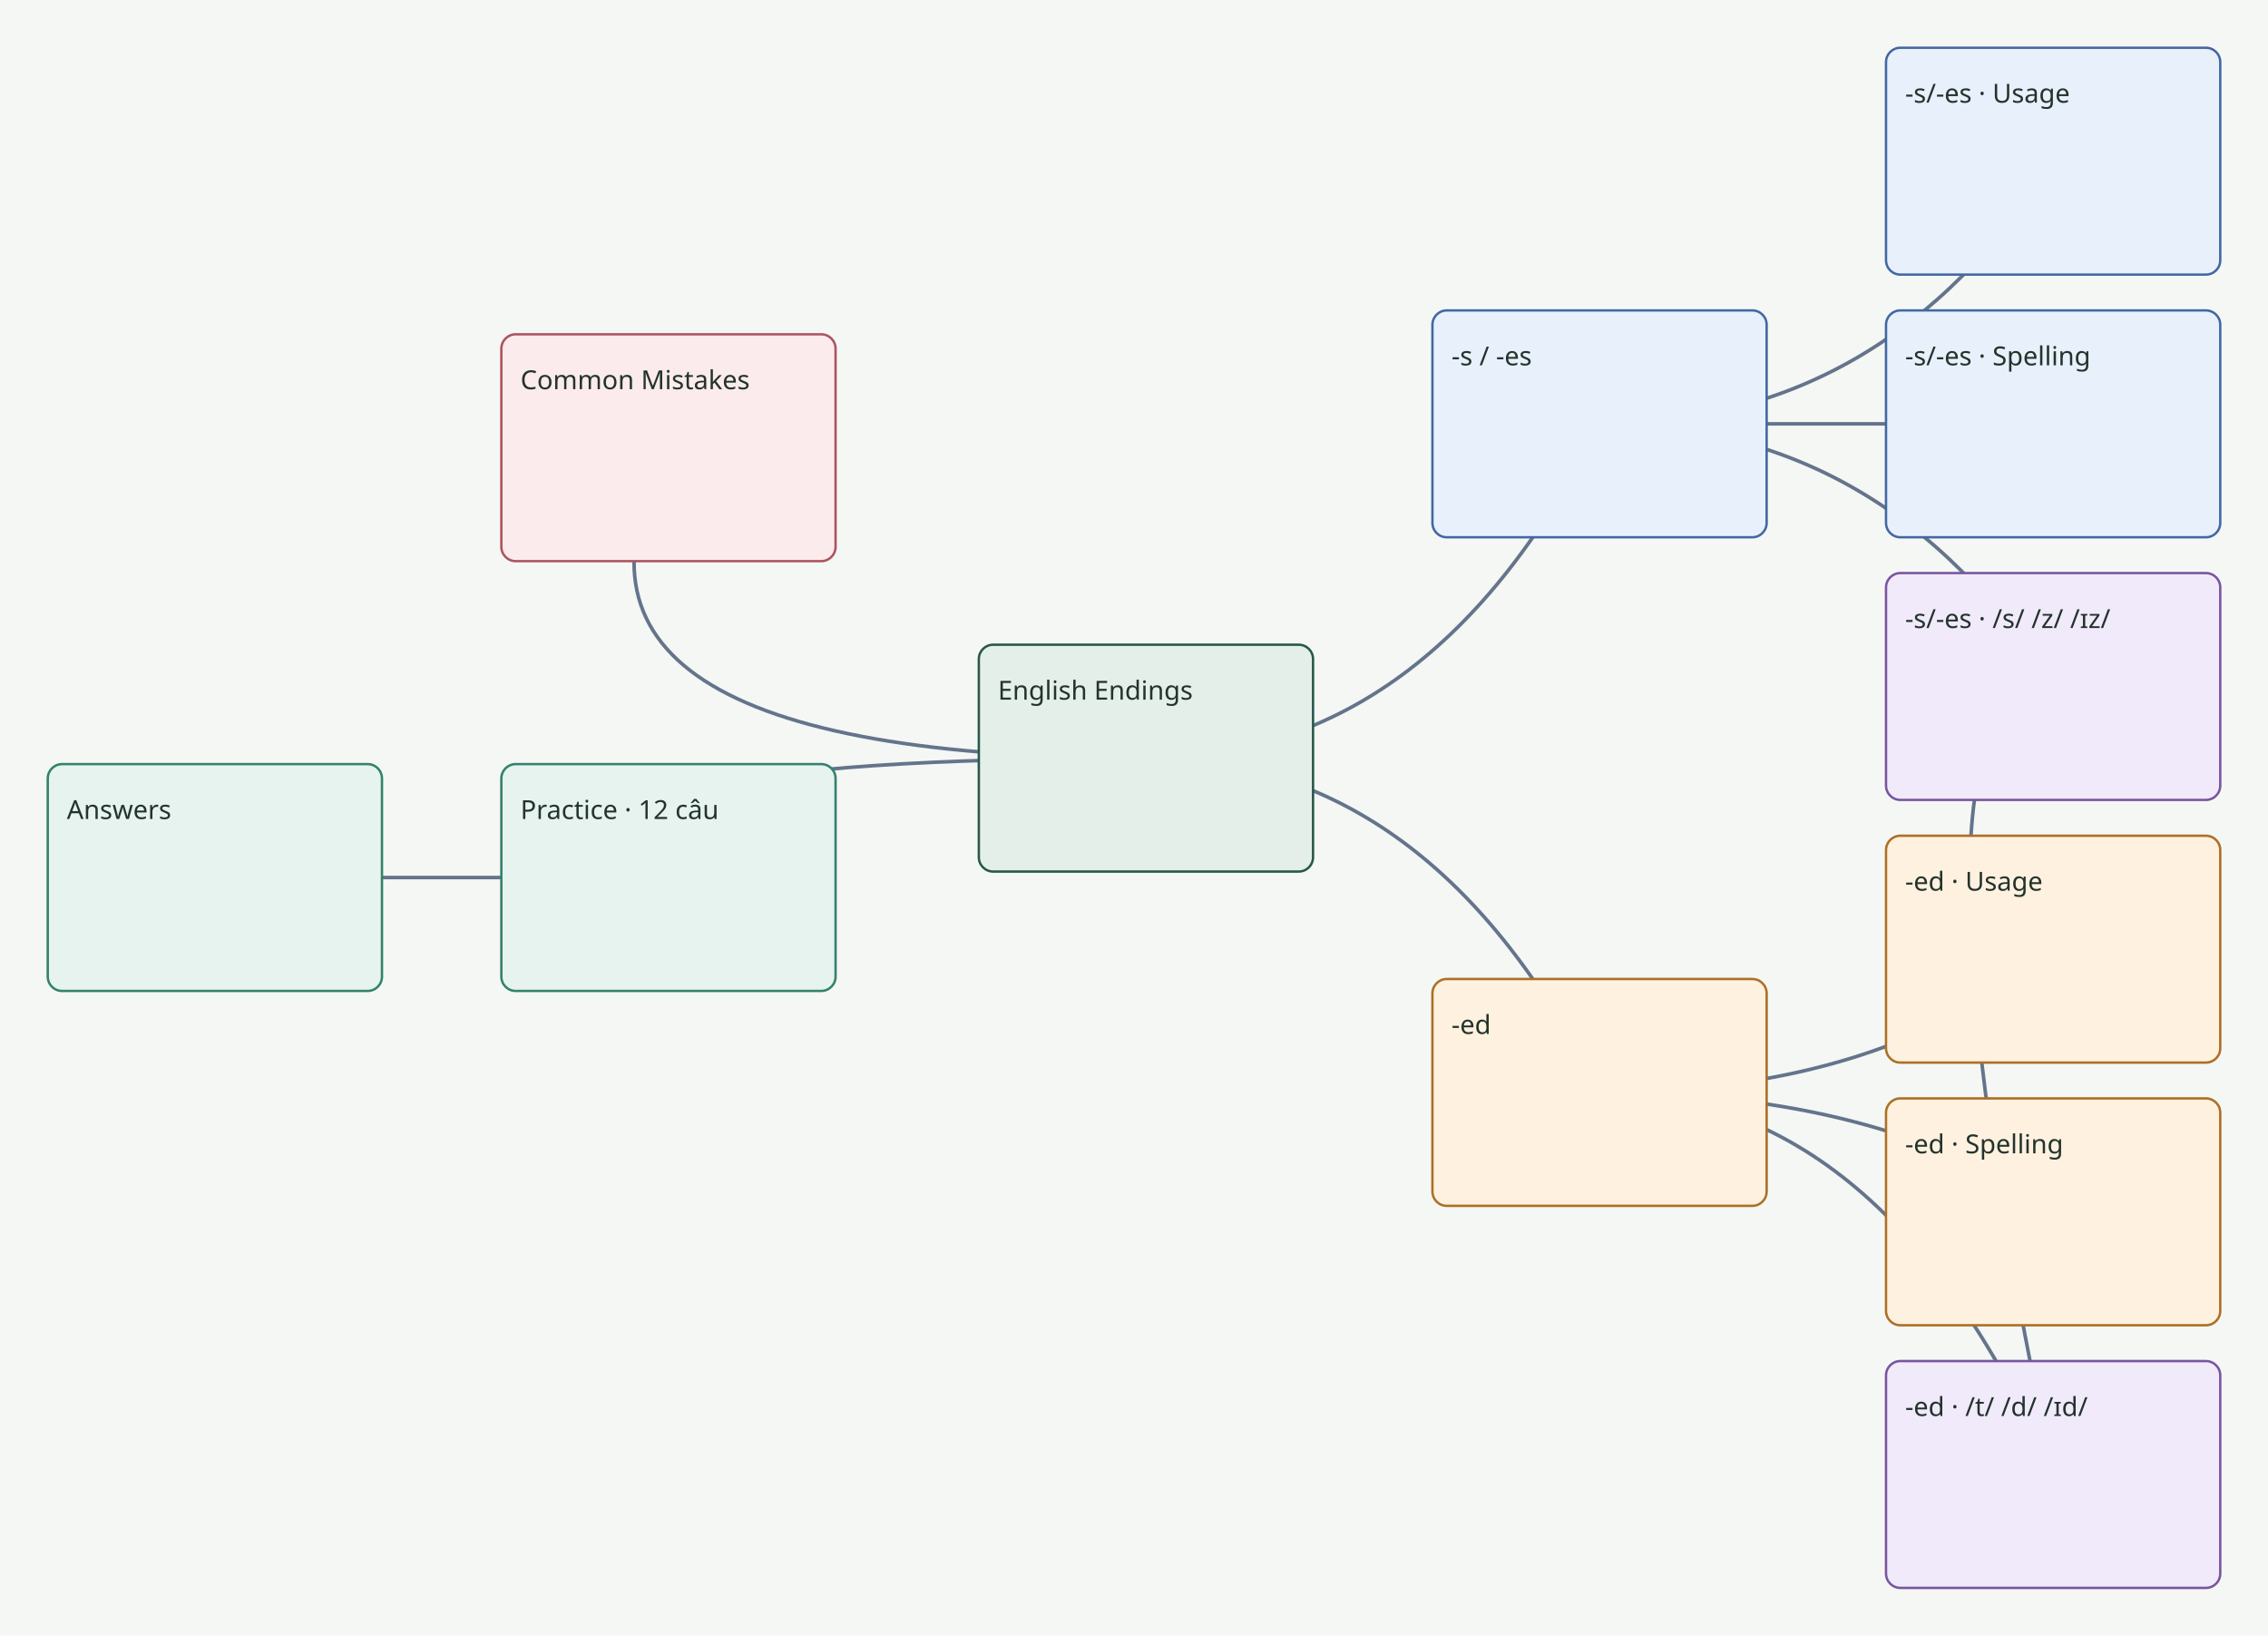
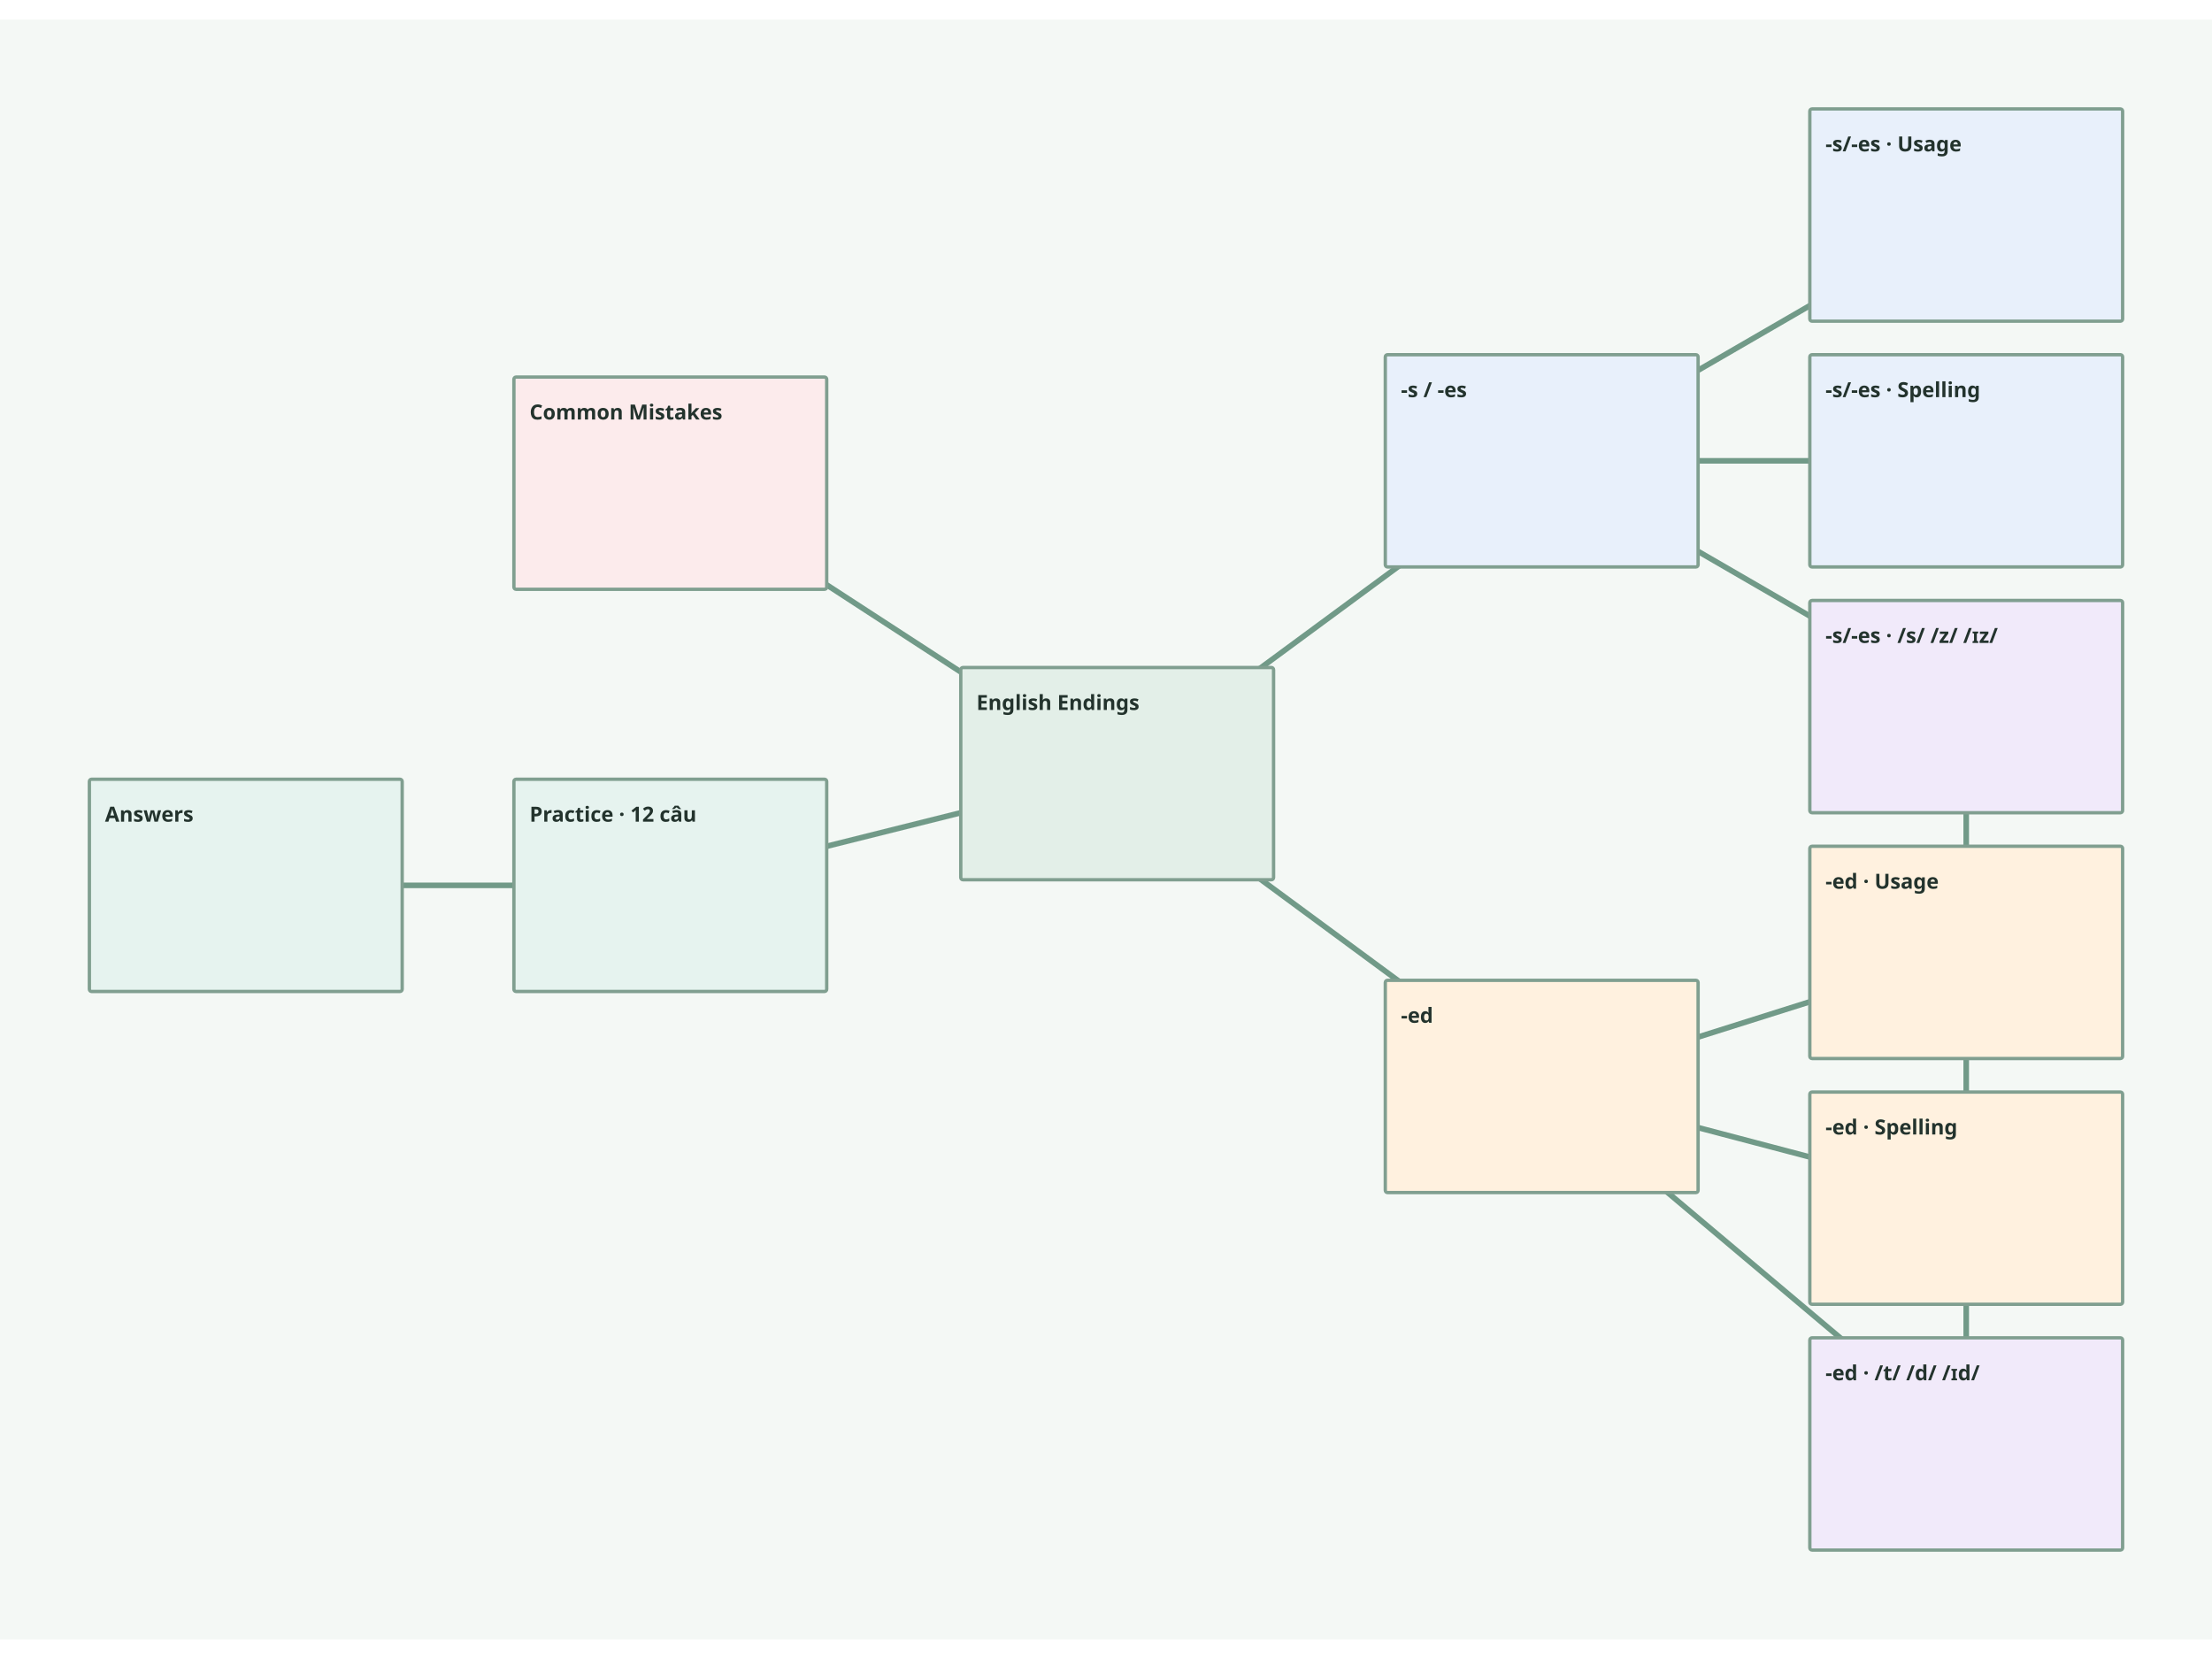
- <svg xmlns="http://www.w3.org/2000/svg" viewBox="0 0 1900 1370">
-   <rect width="1900" height="1370" fill="#f5f7f5" />
-   <path d="M960 635 Q1200 635 1340 355" fill="none" stroke="#64748b" stroke-width="3" />
-   <path d="M960 635 Q1200 635 1340 915" fill="none" stroke="#64748b" stroke-width="3" />
-   <path d="M960 635 Q420 635 560 375" fill="none" stroke="#64748b" stroke-width="3" />
-   <path d="M960 635 Q420 635 560 735" fill="none" stroke="#64748b" stroke-width="3" />
-   <path d="M1340 355 Q1580 355 1720 135" fill="none" stroke="#64748b" stroke-width="3" />
-   <path d="M1340 355 Q1580 355 1720 355" fill="none" stroke="#64748b" stroke-width="3" />
-   <path d="M1340 355 Q1580 355 1720 575" fill="none" stroke="#64748b" stroke-width="3" />
-   <path d="M1340 915 Q1580 915 1720 795" fill="none" stroke="#64748b" stroke-width="3" />
-   <path d="M1340 915 Q1580 915 1720 1015" fill="none" stroke="#64748b" stroke-width="3" />
-   <path d="M1340 915 Q1580 915 1720 1235" fill="none" stroke="#64748b" stroke-width="3" />
-   <path d="M560 735 Q40 735 180 735" fill="none" stroke="#64748b" stroke-width="3" />
-   <path d="M1720 575 Q1580 575 1720 1235" fill="none" stroke="#64748b" stroke-width="3" />
-   <rect x="820" y="540" width="280" height="190" rx="12" fill="#E3EFE8" stroke="#28594B" stroke-width="2" />
-   <text x="836" y="586" font-family="Segoe UI,sans-serif" font-size="22" fill="#23332d">English Endings</text>
-   <rect x="1200" y="260" width="280" height="190" rx="12" fill="#E8F0FB" stroke="#4268A4" stroke-width="2" />
-   <text x="1216" y="306" font-family="Segoe UI,sans-serif" font-size="22" fill="#23332d">-s / -es</text>
-   <rect x="1580" y="40" width="280" height="190" rx="12" fill="#E8F0FB" stroke="#4268A4" stroke-width="2" />
-   <text x="1596" y="86" font-family="Segoe UI,sans-serif" font-size="22" fill="#23332d">-s/-es · Usage</text>
-   <rect x="1580" y="260" width="280" height="190" rx="12" fill="#E8F0FB" stroke="#4268A4" stroke-width="2" />
-   <text x="1596" y="306" font-family="Segoe UI,sans-serif" font-size="22" fill="#23332d">-s/-es · Spelling</text>
-   <rect x="1580" y="480" width="280" height="190" rx="12" fill="#F1EAFA" stroke="#7955A0" stroke-width="2" />
-   <text x="1596" y="526" font-family="Segoe UI,sans-serif" font-size="22" fill="#23332d">-s/-es · /s/ /z/ /ɪz/</text>
-   <rect x="1200" y="820" width="280" height="190" rx="12" fill="#FFF1DF" stroke="#AC7026" stroke-width="2" />
-   <text x="1216" y="866" font-family="Segoe UI,sans-serif" font-size="22" fill="#23332d">-ed</text>
-   <rect x="1580" y="700" width="280" height="190" rx="12" fill="#FFF1DF" stroke="#AC7026" stroke-width="2" />
-   <text x="1596" y="746" font-family="Segoe UI,sans-serif" font-size="22" fill="#23332d">-ed · Usage</text>
-   <rect x="1580" y="920" width="280" height="190" rx="12" fill="#FFF1DF" stroke="#AC7026" stroke-width="2" />
-   <text x="1596" y="966" font-family="Segoe UI,sans-serif" font-size="22" fill="#23332d">-ed · Spelling</text>
-   <rect x="1580" y="1140" width="280" height="190" rx="12" fill="#F1EAFA" stroke="#7955A0" stroke-width="2" />
-   <text x="1596" y="1186" font-family="Segoe UI,sans-serif" font-size="22" fill="#23332d">-ed · /t/ /d/ /ɪd/</text>
-   <rect x="420" y="280" width="280" height="190" rx="12" fill="#FCEBEC" stroke="#AD545F" stroke-width="2" />
-   <text x="436" y="326" font-family="Segoe UI,sans-serif" font-size="22" fill="#23332d">Common Mistakes</text>
-   <rect x="420" y="640" width="280" height="190" rx="12" fill="#E6F3EF" stroke="#32836B" stroke-width="2" />
-   <text x="436" y="686" font-family="Segoe UI,sans-serif" font-size="22" fill="#23332d">Practice · 12 câu</text>
-   <rect x="40" y="640" width="280" height="190" rx="12" fill="#E6F3EF" stroke="#32836B" stroke-width="2" />
-   <text x="56" y="686" font-family="Segoe UI,sans-serif" font-size="22" fill="#23332d">Answers</text>
+ <svg xmlns="http://www.w3.org/2000/svg" width="400" height="300" viewBox="-860 -580 1980 1450">
+   <rect x="-860" y="-580" width="1980" height="1450" fill="#f4f8f5" />
+   <path d="M140,95 L520,-185" fill="none" stroke="#719a88" stroke-width="5" />
+   <path d="M140,95 L520,375" fill="none" stroke="#719a88" stroke-width="5" />
+   <path d="M140,95 L-260,-165" fill="none" stroke="#719a88" stroke-width="5" />
+   <path d="M140,95 L-260,195" fill="none" stroke="#719a88" stroke-width="5" />
+   <path d="M520,-185 L900,-405" fill="none" stroke="#719a88" stroke-width="5" />
+   <path d="M520,-185 L900,-185" fill="none" stroke="#719a88" stroke-width="5" />
+   <path d="M520,-185 L900,35" fill="none" stroke="#719a88" stroke-width="5" />
+   <path d="M520,375 L900,255" fill="none" stroke="#719a88" stroke-width="5" />
+   <path d="M520,375 L900,475" fill="none" stroke="#719a88" stroke-width="5" />
+   <path d="M520,375 L900,695" fill="none" stroke="#719a88" stroke-width="5" />
+   <path d="M-260,195 L-640,195" fill="none" stroke="#719a88" stroke-width="5" />
+   <path d="M900,35 L900,695" fill="none" stroke="#719a88" stroke-width="5" />
+   <rect x="0" y="0" width="280" height="190" rx="2" fill="#E3EFE8" stroke="#809f90" stroke-width="3" />
+   <text x="14" y="38" fill="#23332d" font-family="sans-serif" font-size="18.667" font-weight="600">English Endings</text>
+   <rect x="380" y="-280" width="280" height="190" rx="2" fill="#E8F0FB" stroke="#809f90" stroke-width="3" />
+   <text x="394" y="-242" fill="#23332d" font-family="sans-serif" font-size="18.667" font-weight="600">-s / -es</text>
+   <rect x="760" y="-500" width="280" height="190" rx="2" fill="#E8F0FB" stroke="#809f90" stroke-width="3" />
+   <text x="774" y="-462" fill="#23332d" font-family="sans-serif" font-size="18.667" font-weight="600">-s/-es · Usage</text>
+   <rect x="760" y="-280" width="280" height="190" rx="2" fill="#E8F0FB" stroke="#809f90" stroke-width="3" />
+   <text x="774" y="-242" fill="#23332d" font-family="sans-serif" font-size="18.667" font-weight="600">-s/-es · Spelling</text>
+   <rect x="760" y="-60" width="280" height="190" rx="2" fill="#F1EAFA" stroke="#809f90" stroke-width="3" />
+   <text x="774" y="-22" fill="#23332d" font-family="sans-serif" font-size="18.667" font-weight="600">-s/-es · /s/ /z/ /ɪz/</text>
+   <rect x="380" y="280" width="280" height="190" rx="2" fill="#FFF1DF" stroke="#809f90" stroke-width="3" />
+   <text x="394" y="318" fill="#23332d" font-family="sans-serif" font-size="18.667" font-weight="600">-ed</text>
+   <rect x="760" y="160" width="280" height="190" rx="2" fill="#FFF1DF" stroke="#809f90" stroke-width="3" />
+   <text x="774" y="198" fill="#23332d" font-family="sans-serif" font-size="18.667" font-weight="600">-ed · Usage</text>
+   <rect x="760" y="380" width="280" height="190" rx="2" fill="#FFF1DF" stroke="#809f90" stroke-width="3" />
+   <text x="774" y="418" fill="#23332d" font-family="sans-serif" font-size="18.667" font-weight="600">-ed · Spelling</text>
+   <rect x="760" y="600" width="280" height="190" rx="2" fill="#F1EAFA" stroke="#809f90" stroke-width="3" />
+   <text x="774" y="638" fill="#23332d" font-family="sans-serif" font-size="18.667" font-weight="600">-ed · /t/ /d/ /ɪd/</text>
+   <rect x="-400" y="-260" width="280" height="190" rx="2" fill="#FCEBEC" stroke="#809f90" stroke-width="3" />
+   <text x="-386" y="-222" fill="#23332d" font-family="sans-serif" font-size="18.667" font-weight="600">Common Mistakes</text>
+   <rect x="-400" y="100" width="280" height="190" rx="2" fill="#E6F3EF" stroke="#809f90" stroke-width="3" />
+   <text x="-386" y="138" fill="#23332d" font-family="sans-serif" font-size="18.667" font-weight="600">Practice · 12 câu</text>
+   <rect x="-780" y="100" width="280" height="190" rx="2" fill="#E6F3EF" stroke="#809f90" stroke-width="3" />
+   <text x="-766" y="138" fill="#23332d" font-family="sans-serif" font-size="18.667" font-weight="600">Answers</text>
</svg>
